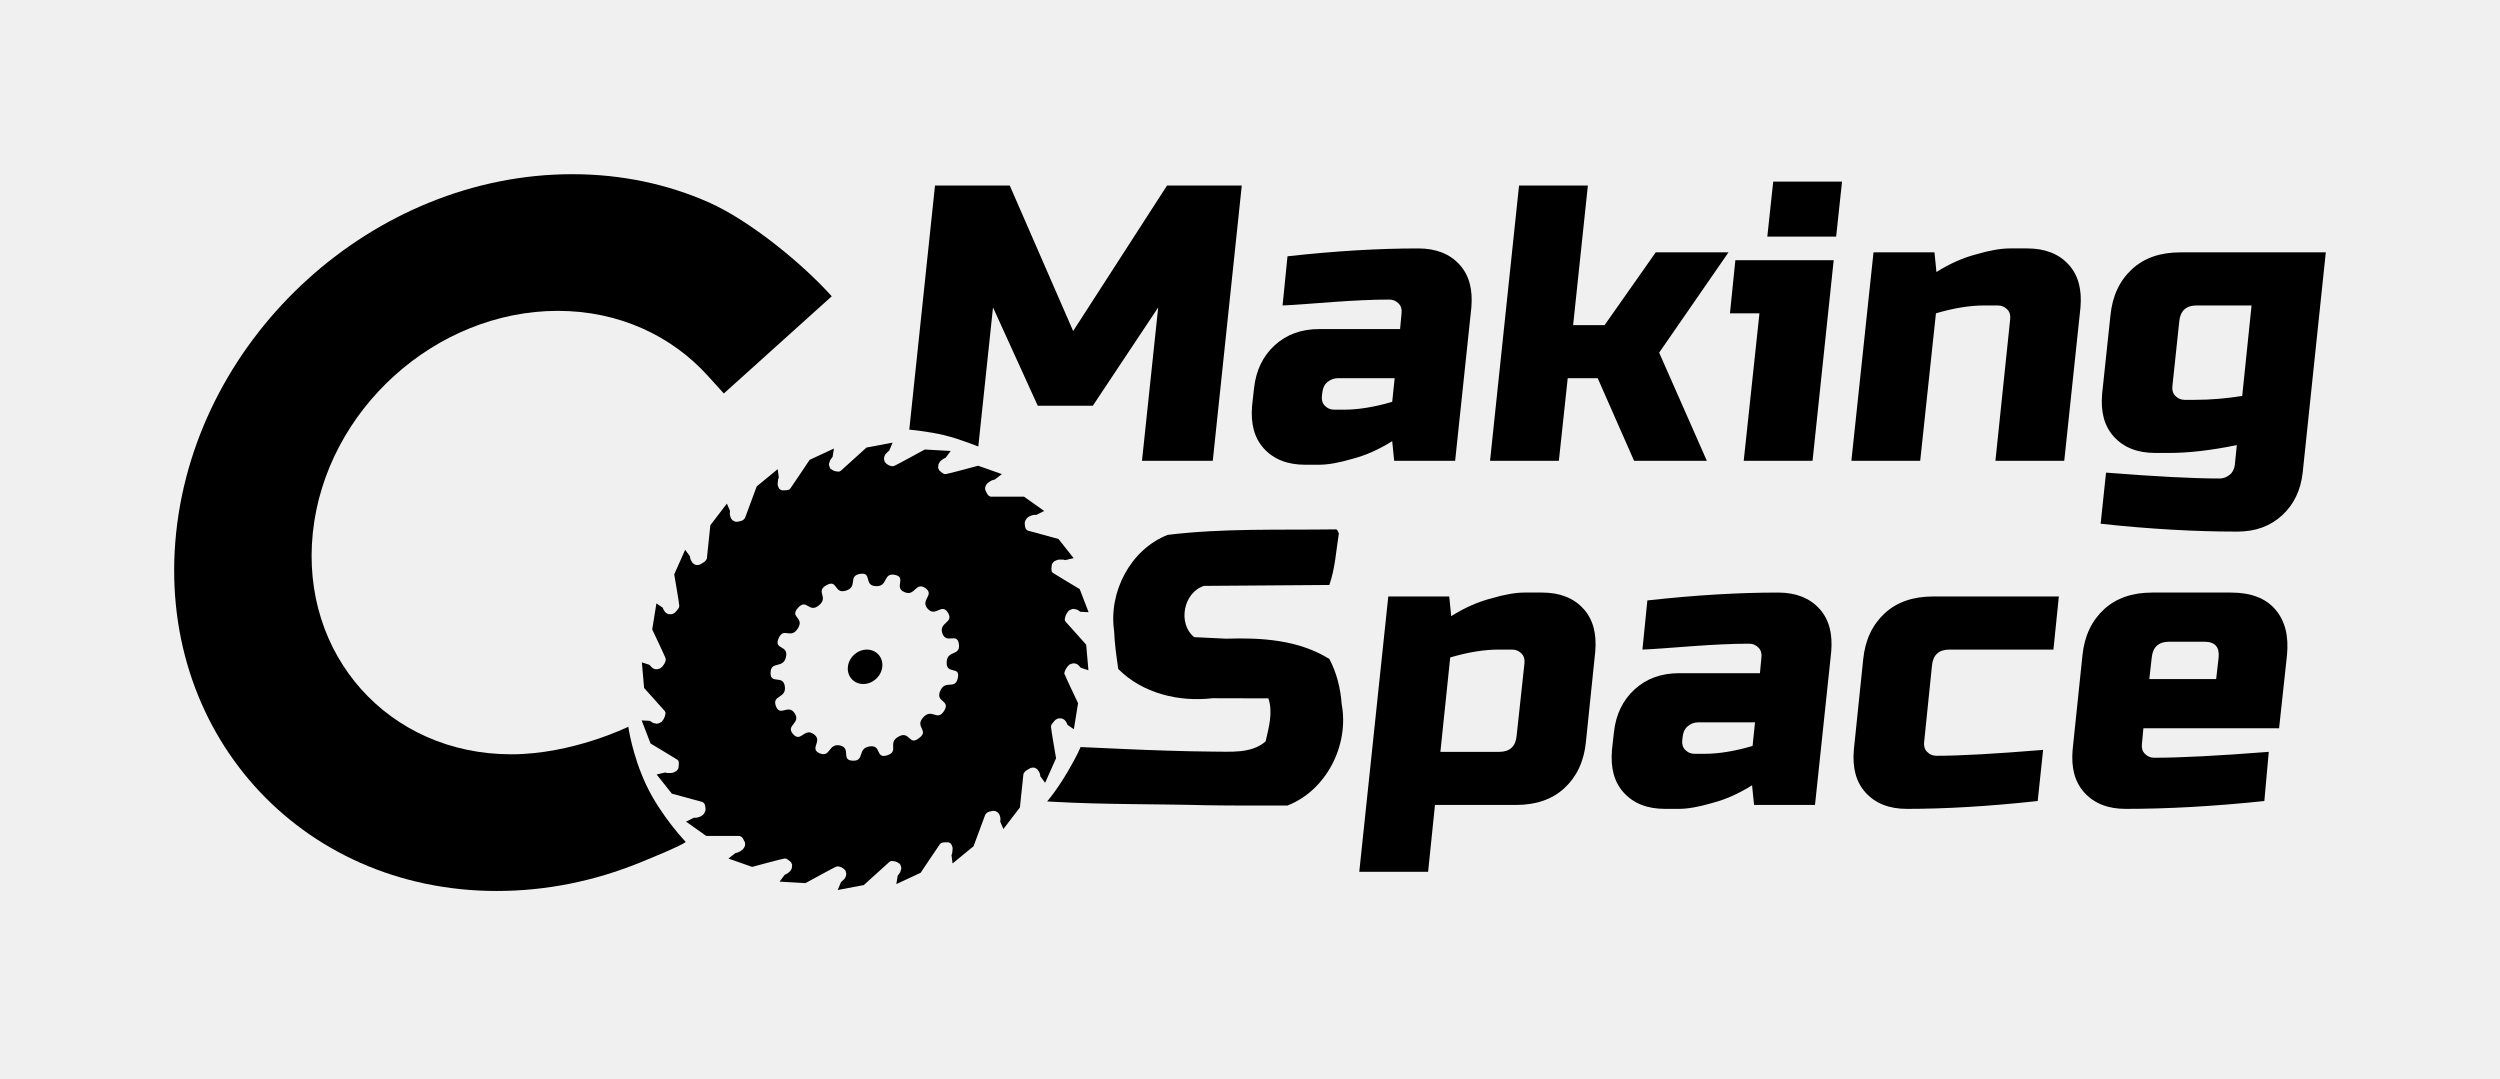
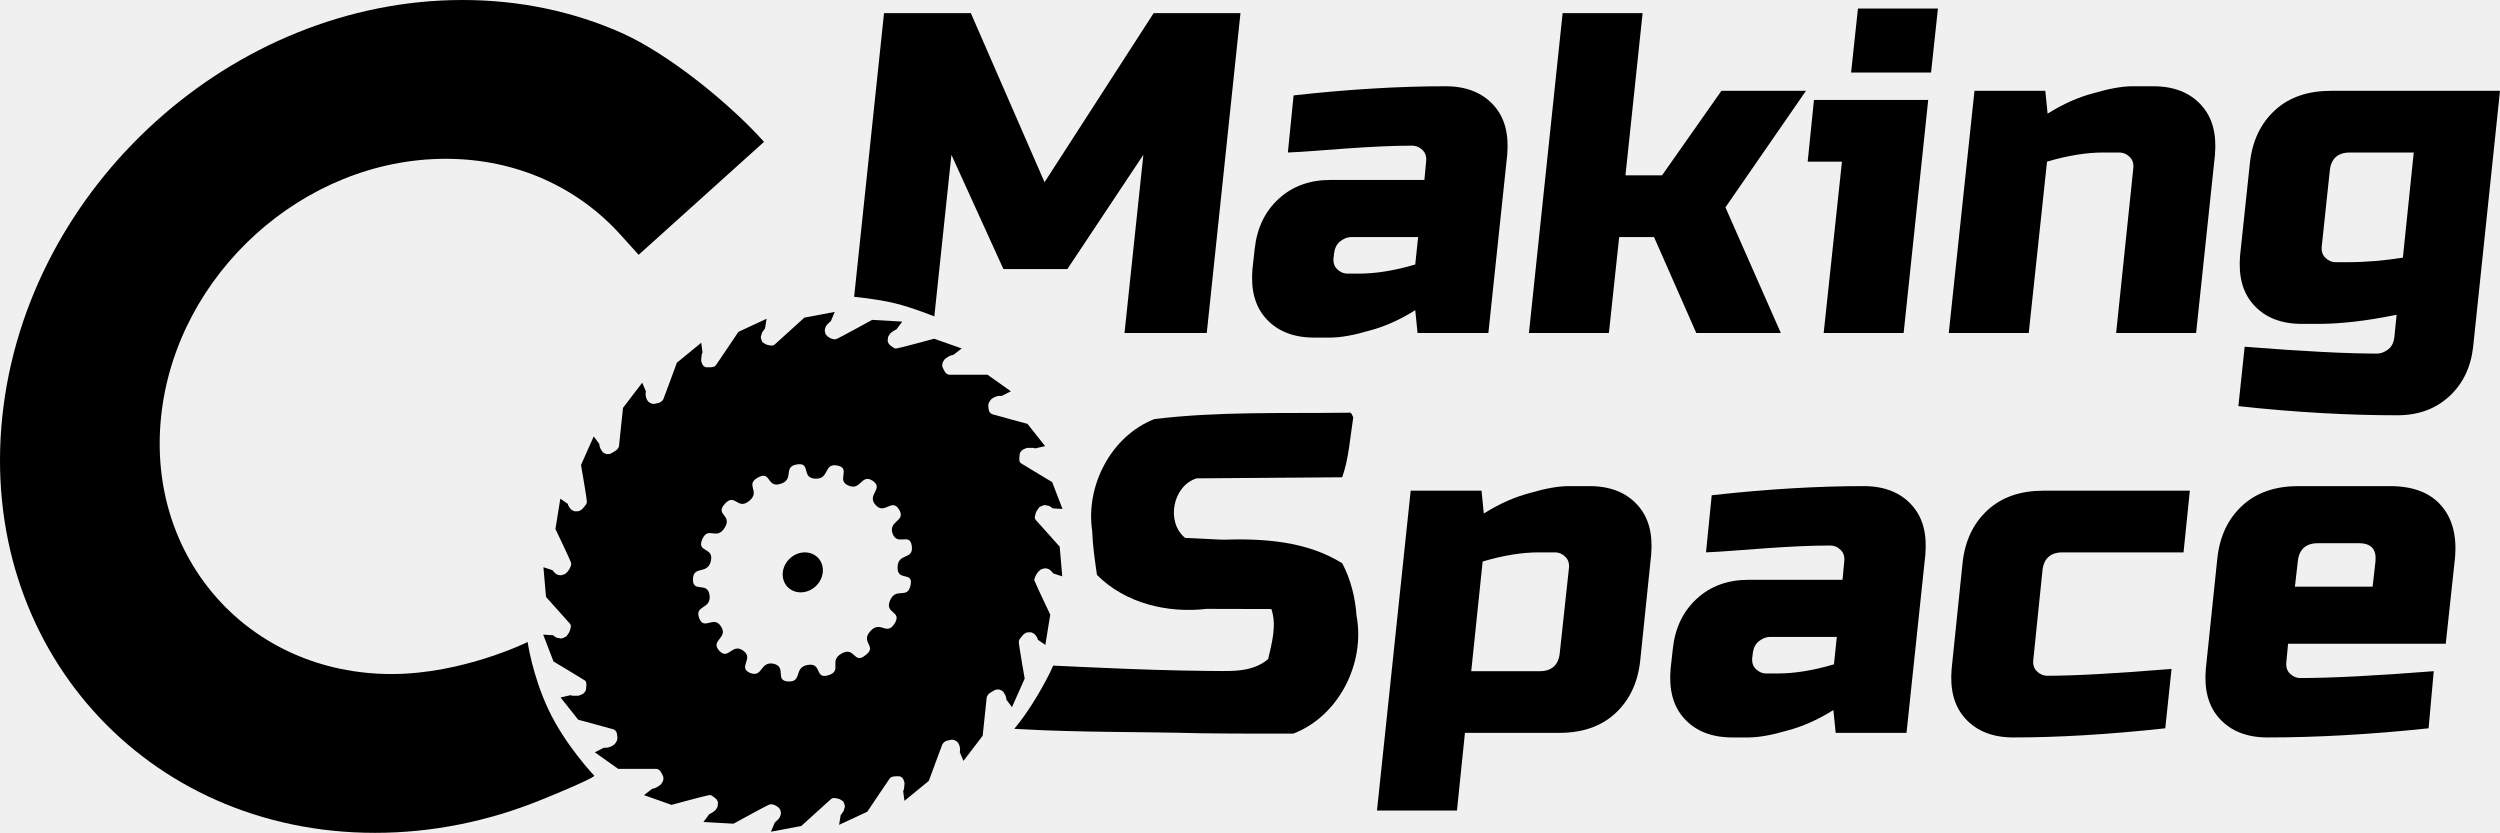
- <svg xmlns="http://www.w3.org/2000/svg" width="143.516mm" height="61.938mm" viewBox="0 0 508.521 219.466" id="svg2" version="1.1">
+ <svg xmlns="http://www.w3.org/2000/svg" width="123.517mm" height="41.148mm" viewBox="0 0 437.66 145.8" id="svg2" version="1.1">
  <defs id="defs4" />
-   <g id="layer1" transform="translate(-48.91895,-692.7632)">
-     <path transform="matrix(1,0,-0.1045285,0.9945219,0,0)" d="m 279.214,868.782 c 0,0 -0.264,0.559 -8.986,4.269 -8.722,3.709 -18.311,5.76 -28.376,5.76 -40.262,0 -72.9,-32.818 -72.9,-73.302 0,-40.483 32.638,-73.302 72.9,-73.302 10.065,0 19.654,2.051 28.376,5.76 8.722,3.709 20.424,12.578 27.02,19.21 l -19.872,19.882 -3.634,-3.617 c -8.203,-8.165 -19.436,-13.282 -31.891,-13.282 -24.908,0 -45.1,20.303 -45.1,45.348 0,25.045 20.192,45.348 45.1,45.348 12.454,0 23.217,-5.636 23.217,-5.636 0,0 1.402,5.784 4.852,11.839 3.59,6.301 9.293,11.721 9.293,11.721 z" id="circle5535" />
+   <g id="layer1" transform="translate(-84.3461,-728.1963)">
+     <path d="m 279.214,868.782 c 0,0 -0.264,0.559 -8.986,4.269 -8.722,3.709 -18.311,5.76 -28.376,5.76 -40.262,0 -72.9,-32.818 -72.9,-73.302 0,-40.483 32.638,-73.302 72.9,-73.302 10.065,0 19.654,2.051 28.376,5.76 8.722,3.709 20.424,12.578 27.02,19.21 l -19.872,19.882 -3.634,-3.617 c -8.203,-8.165 -19.436,-13.282 -31.891,-13.282 -24.908,0 -45.1,20.303 -45.1,45.348 0,25.045 20.192,45.348 45.1,45.348 12.454,0 23.217,-5.636 23.217,-5.636 0,0 1.402,5.784 4.852,11.839 3.59,6.301 9.293,11.721 9.293,11.721 z" id="circle5535" transform="matrix(1,0,-0.1045285,0.9945219,0,0)" />
    <path d="m 310.806,744.896 c 9.9,-1.1 18.7,-1.6 26.6,-1.6 3.6,0 6.4,1.1 8.4,3.3 2,2.2 2.7,5.1 2.4,8.7 l -3.3,31.2 h -12.4 l -0.4,-4 c -2.7,1.7 -5.4,2.9 -8.1,3.6 -2.7,0.8 -5,1.2 -6.8,1.2 h -2.8 c -3.6,0 -6.4,-1.1 -8.4,-3.3 -2,-2.2 -2.7,-5.1 -2.4,-8.7 l 0.4,-3.6 c 0.4,-3.6 1.8,-6.5 4.2,-8.7 2.4,-2.2 5.4,-3.3 9.1,-3.3 h 16.4 l 0.3,-3.2 c 0.1,-0.8 -0.1,-1.5 -0.6,-2 -0.5,-0.5 -1.1,-0.8 -1.9,-0.8 -3.5,0 -7.3,0.2 -11.5,0.5 -4.2,0.3 -7.6,0.6 -10.2,0.7 z m 11.5,31.2 c 2.8,0 6.1,-0.5 9.8,-1.6 l 0.5,-4.8 h -11.6 c -0.8,0 -1.5,0.3 -2.1,0.8 -0.6,0.5 -0.9,1.2 -1,2 l -0.1,0.8 c -0.1,0.8 0.1,1.5 0.6,2 0.5,0.5 1.1,0.8 1.9,0.8 z" id="path5543" />
    <path d="m 367.806,769.696 -1.8,16.8 h -14 l 5.9,-56 h 14 l -3,28.4 h 6.4 l 10.4,-14.8 h 14.8 l -14.1,20.4 9.7,22 h -14.8 l -7.4,-16.8 z" id="path5545" />
    <path d="m 421.906,745.696 -4.3,40.8 h -14 l 3.2,-30 h -6 l 1.1,-10.8 z m -12.3,-16 h 14 l -1.2,11.2 h -14 z" id="path5547" />
    <path d="m 452.506,754.896 c -2.8,0 -6.1,0.5 -9.8,1.6 l -3.2,30 h -14 l 4.5,-42.4 h 12.4 l 0.4,4 c 2.7,-1.7 5.4,-2.9 8.1,-3.6 2.7,-0.8 5,-1.2 6.8,-1.2 h 3.6 c 3.6,0 6.4,1.1 8.4,3.3 2,2.2 2.7,5.1 2.4,8.7 l -3.3,31.2 h -14 l 3,-28.8 c 0.1,-0.8 -0.1,-1.5 -0.6,-2 -0.5,-0.5 -1.1,-0.8 -1.9,-0.8 z" id="path5549" />
    <path d="m 503.906,783.296 c -5.3,1.1 -9.9,1.6 -13.8,1.6 h -2.8 c -3.6,0 -6.4,-1.1 -8.4,-3.3 -2,-2.2 -2.7,-5.1 -2.4,-8.7 l 1.7,-16 c 0.4,-4 1.9,-7.1 4.4,-9.4 2.5,-2.3 5.8,-3.4 9.8,-3.4 h 29.6 l -4.7,44.8 c -0.4,3.6 -1.8,6.5 -4.2,8.7 -2.4,2.2 -5.4,3.3 -9.1,3.3 -8.4,0 -17.7,-0.5 -27.8,-1.6 l 1.1,-10.4 c 10.1,0.8 17.8,1.2 23.1,1.2 0.8,0 1.5,-0.3 2.1,-0.8 0.6,-0.5 0.9,-1.2 1,-2 z m -8.6,-9.2 c 3.4,0 6.6,-0.3 9.7,-0.8 l 1.9,-18.4 h -11.2 c -2.1,0 -3.3,1.1 -3.5,3.2 l -1.4,13.2 c -0.1,0.8 0.1,1.5 0.6,2 0.5,0.5 1.1,0.8 1.9,0.8 z" id="path5551" />
    <path d="m 320.465,800.442 c -11.345,0.161 -22.739,-0.255 -34.029,1.119 -7.587,2.975 -12.067,11.656 -10.889,19.594 0.09,2.578 0.47,5.133 0.834,7.684 4.94,4.982 12.372,6.752 19.195,5.949 3.782,0.01 7.564,0.019 11.346,0.029 0.962,2.882 0.079,5.914 -0.566,8.76 -2.998,2.564 -7.183,2.043 -10.839,2.069 -6.098,-0.06 -12.193,-0.27 -18.285,-0.542 -3.046,-0.136 -5.476,-0.229 -8.521,-0.385 0,0 -0.545,1.506 -2.66,5.087 -2.315,3.92 -4.138,5.975 -4.138,5.975 l 1.372,0.077 c 10.322,0.577 20.674,0.426 31.009,0.699 5.496,0.086 10.993,0.06 16.49,0.064 7.972,-3.091 12.601,-12.357 11.041,-20.639 -0.22,-3.179 -1.007,-6.338 -2.492,-9.168 -6.227,-3.902 -13.832,-4.375 -20.985,-4.136 -2.176,-0.104 -4.352,-0.209 -6.528,-0.314 -3.404,-2.773 -2.183,-9.113 2.006,-10.426 8.497,-0.062 16.995,-0.124 25.492,-0.186 1.181,-3.377 1.377,-6.977 1.935,-10.484 -0.179,-0.319 -0.28,-0.958 -0.787,-0.828 z" id="path5553" />
    <path d="m 340.806,856.496 -1.4,13.6 h -14 l 5.9,-56 h 12.4 l 0.4,4 c 2.7,-1.7 5.4,-2.9 8.1,-3.6 2.7,-0.8 5,-1.2 6.8,-1.2 h 3.6 c 3.6,0 6.4,1.1 8.4,3.3 2,2.2 2.7,5.1 2.4,8.7 l -1.9,18.4 c -0.4,4 -1.9,7.1 -4.4,9.4 -2.5,2.3 -5.8,3.4 -9.8,3.4 z m 12.9,-31.6 c -2.8,0 -6.1,0.5 -9.8,1.6 l -2,19.2 h 12 c 2.1,0 3.3,-1.1 3.5,-3.2 l 1.6,-14.8 c 0.1,-0.8 -0.1,-1.5 -0.6,-2 -0.5,-0.5 -1.1,-0.8 -1.9,-0.8 z" id="path5555" />
    <path d="m 384.006,814.896 c 9.9,-1.1 18.7,-1.6 26.6,-1.6 3.6,0 6.4,1.1 8.4,3.3 2,2.2 2.7,5.1 2.4,8.7 l -3.3,31.2 h -12.4 l -0.4,-4 c -2.7,1.7 -5.4,2.9 -8.1,3.6 -2.7,0.8 -5,1.2 -6.8,1.2 h -2.8 c -3.6,0 -6.4,-1.1 -8.4,-3.3 -2,-2.2 -2.7,-5.1 -2.4,-8.7 l 0.4,-3.6 c 0.4,-3.6 1.8,-6.5 4.2,-8.7 2.4,-2.2 5.4,-3.3 9.1,-3.3 h 16.4 l 0.3,-3.2 c 0.1,-0.8 -0.1,-1.5 -0.6,-2 -0.5,-0.5 -1.1,-0.8 -1.9,-0.8 -3.5,0 -7.3,0.2 -11.5,0.5 -4.2,0.3 -7.6,0.6 -10.2,0.7 z m 11.6,31.2 c 2.8,0 6.1,-0.5 9.8,-1.6 l 0.5,-4.8 h -11.6 c -0.8,0 -1.5,0.3 -2.1,0.8 -0.6,0.5 -0.9,1.2 -1,2 l -0.1,0.8 c -0.1,0.8 0.1,1.5 0.6,2 0.5,0.5 1.1,0.8 1.9,0.8 z" id="path5557" />
    <path d="m 463.406,855.696 c -10.1,1.1 -18.9,1.6 -26.6,1.6 -3.6,0 -6.4,-1.1 -8.4,-3.3 -2,-2.2 -2.7,-5.1 -2.4,-8.7 l 1.9,-18.4 c 0.4,-4 1.9,-7.1 4.4,-9.4 2.5,-2.3 5.8,-3.4 9.8,-3.4 h 25.6 l -1.1,10.8 h -21.2 c -2.1,0 -3.3,1.1 -3.5,3.2 l -1.6,15.6 c -0.1,0.8 0.1,1.5 0.6,2 0.5,0.5 1.1,0.8 1.9,0.8 4.8,0 12,-0.4 21.7,-1.2 z" id="path5559" />
    <path d="m 509.506,855.696 c -10.4,1.1 -19.8,1.6 -28.2,1.6 -3.6,0 -6.4,-1.1 -8.4,-3.3 -2,-2.2 -2.7,-5.1 -2.4,-8.7 l 2,-19.2 c 0.4,-4 1.9,-7.1 4.4,-9.4 2.5,-2.3 5.8,-3.4 9.8,-3.4 h 16 c 4,0 7,1.1 9,3.4 2,2.3 2.8,5.4 2.4,9.4 l -1.6,14.8 h -27.6 l -0.3,3.2 c -0.1,0.8 0.1,1.5 0.6,2 0.5,0.5 1.1,0.8 1.9,0.8 5.3,0 13.1,-0.4 23.3,-1.2 z m -19.4,-32.4 c -2.1,0 -3.3,1.1 -3.5,3.2 l -0.5,4.4 h 13.6 l 0.5,-4.4 c 0.2,-2.1 -0.7,-3.2 -2.9,-3.2 z" id="path5561" />
    <g transform="matrix(1,0,-0.1051042,1,-1171.115,70.09636)" id="g5567">
      <path id="path5569" d="m 1516.4,759.4 c 0,-0.2 0.2,-0.7 0.2,-0.7 0.1,-0.2 0.2,-0.3 0.3,-0.5 0.1,-0.1 0.3,-0.3 0.4,-0.4 0.2,-0.1 0.4,-0.1 0.6,-0.2 0.2,0 0.5,0 0.7,0.1 0.3,0.1 0.5,0.3 0.7,0.5 0.1,0.1 0.3,0.3 0.3,0.3 l 1.6,0.5 -1,-5.2 c 0,0 -4.5,-4.5 -4.7,-4.7 -0.1,-0.1 -0.2,-0.3 -0.2,-0.5 0,-0.2 0.1,-0.7 0.1,-0.7 0.1,-0.2 0.1,-0.4 0.2,-0.5 0.1,-0.2 0.2,-0.3 0.3,-0.5 0.2,-0.1 0.3,-0.2 0.6,-0.3 0.2,-0.1 0.5,-0.1 0.7,0 0.3,0 0.5,0.1 0.8,0.3 0.1,0.1 0.3,0.2 0.3,0.2 l 1.7,0.1 -2.3,-4.7 c 0,0 -5.5,-3.1 -5.8,-3.3 -0.1,-0.1 -0.3,-0.2 -0.3,-0.4 -0.1,-0.2 -0.1,-0.7 -0.1,-0.7 0,-0.2 0,-0.4 0,-0.5 0,-0.2 0.1,-0.4 0.2,-0.5 0.1,-0.2 0.3,-0.3 0.5,-0.4 0.2,-0.1 0.4,-0.2 0.7,-0.2 0.3,0 0.6,0 0.8,0 0.1,0 0.4,0.1 0.4,0.1 l 1.7,-0.4 -3.5,-3.9 c 0,0 -6.1,-1.6 -6.4,-1.7 -0.2,-0.1 -0.3,-0.2 -0.4,-0.3 -0.2,-0.2 -0.3,-0.7 -0.3,-0.7 0,-0.2 -0.1,-0.3 -0.1,-0.5 0,-0.2 0,-0.4 0.1,-0.6 0.1,-0.2 0.2,-0.4 0.3,-0.5 0.2,-0.2 0.4,-0.3 0.6,-0.4 0.3,-0.1 0.5,-0.2 0.8,-0.2 0.1,0 0.4,0 0.4,0 l 1.5,-0.8 -4.4,-2.9 c 0,0 -6.3,0 -6.7,0 -0.2,0 -0.3,-0.1 -0.5,-0.2 -0.2,-0.1 -0.5,-0.6 -0.5,-0.6 -0.1,-0.2 -0.2,-0.3 -0.3,-0.5 -0.1,-0.2 -0.1,-0.4 -0.1,-0.6 0,-0.2 0.1,-0.4 0.2,-0.6 0.1,-0.2 0.3,-0.4 0.5,-0.5 0.2,-0.2 0.5,-0.3 0.7,-0.4 0.1,0 0.4,-0.1 0.4,-0.1 l 1.3,-1.1 -5,-1.7 c 0,0 -6.1,1.7 -6.4,1.7 -0.2,0 -0.4,0 -0.5,-0.1 -0.2,-0.1 -0.6,-0.4 -0.6,-0.4 -0.1,-0.1 -0.3,-0.2 -0.4,-0.4 -0.1,-0.2 -0.2,-0.3 -0.2,-0.5 0,-0.2 0,-0.4 0,-0.6 0.1,-0.2 0.2,-0.5 0.3,-0.6 0.2,-0.2 0.4,-0.4 0.6,-0.5 0.1,-0.1 0.4,-0.2 0.4,-0.2 l 0.9,-1.4 -5.3,-0.3 c 0,0 -5.5,3.2 -5.8,3.3 -0.2,0.1 -0.3,0.1 -0.5,0.1 v 0 c -0.2,0 -0.7,-0.2 -0.7,-0.2 -0.2,-0.1 -0.3,-0.2 -0.5,-0.3 -0.1,-0.1 -0.3,-0.3 -0.4,-0.4 -0.1,-0.2 -0.1,-0.4 -0.2,-0.6 0,-0.2 0,-0.5 0.1,-0.7 0.1,-0.3 0.3,-0.5 0.5,-0.7 0.1,-0.1 0.3,-0.3 0.3,-0.3 l 0.5,-1.6 -5.2,1 c 0,0 -4.5,4.5 -4.7,4.7 -0.1,0.1 -0.3,0.2 -0.5,0.2 -0.2,0 -0.7,-0.1 -0.7,-0.1 -0.2,-0.1 -0.4,-0.1 -0.5,-0.2 -0.2,-0.1 -0.3,-0.2 -0.5,-0.3 -0.1,-0.2 -0.2,-0.3 -0.3,-0.6 -0.1,-0.2 -0.1,-0.5 0,-0.7 0,-0.3 0.1,-0.5 0.3,-0.8 0.1,-0.1 0.2,-0.3 0.2,-0.3 l 0.1,-1.7 -4.7,2.3 c 0,0 -3.1,5.5 -3.3,5.8 -0.1,0.1 -0.2,0.3 -0.4,0.3 -0.2,0.1 -0.7,0.1 -0.7,0.1 -0.2,0 -0.4,0 -0.5,0 -0.2,0 -0.4,-0.1 -0.5,-0.2 -0.2,-0.1 -0.3,-0.3 -0.4,-0.5 -0.1,-0.2 -0.2,-0.4 -0.2,-0.7 0,-0.3 0,-0.6 0,-0.8 0,-0.1 0.1,-0.4 0.1,-0.4 l -0.4,-1.7 -3.9,3.5 c 0,0 -1.6,6.1 -1.7,6.4 -0.1,0.2 -0.2,0.3 -0.3,0.4 -0.2,0.2 -0.7,0.3 -0.7,0.3 -0.2,0 -0.3,0.1 -0.5,0.1 -0.2,0 -0.4,0 -0.6,-0.1 -0.2,-0.1 -0.4,-0.2 -0.5,-0.3 -0.2,-0.2 -0.3,-0.4 -0.4,-0.6 -0.1,-0.3 -0.2,-0.5 -0.2,-0.8 0,-0.1 0,-0.4 0,-0.4 l -0.8,-1.5 -2.9,4.4 c 0,0 0,6.3 0,6.7 0,0.2 -0.1,0.3 -0.2,0.5 -0.1,0.2 -0.6,0.5 -0.6,0.5 -0.2,0.1 -0.3,0.2 -0.5,0.3 -0.2,0.1 -0.4,0.1 -0.6,0.1 -0.2,0 -0.4,-0.1 -0.6,-0.2 -0.2,-0.1 -0.4,-0.3 -0.5,-0.5 -0.2,-0.2 -0.3,-0.5 -0.4,-0.7 0,-0.1 -0.1,-0.4 -0.1,-0.4 l -1.1,-1.3 -1.7,5 c 0,0 1.7,6.1 1.7,6.4 0,0.2 0,0.4 -0.1,0.5 -0.1,0.2 -0.4,0.6 -0.4,0.6 -0.1,0.1 -0.2,0.3 -0.4,0.4 -0.2,0.1 -0.3,0.2 -0.5,0.2 -0.2,0 -0.4,0 -0.6,0 -0.2,-0.1 -0.5,-0.2 -0.6,-0.3 -0.2,-0.2 -0.4,-0.4 -0.5,-0.6 -0.1,-0.1 -0.2,-0.4 -0.2,-0.4 l -1.4,-0.9 -0.3,5.3 c 0,0 3.2,5.5 3.3,5.8 0.1,0.2 0.1,0.3 0.1,0.5 0,0.2 -0.2,0.7 -0.2,0.7 -0.1,0.2 -0.2,0.3 -0.3,0.5 -0.1,0.1 -0.3,0.3 -0.4,0.4 -0.2,0.1 -0.4,0.1 -0.6,0.2 -0.2,0 -0.5,0 -0.7,-0.1 -0.3,-0.1 -0.5,-0.3 -0.7,-0.5 -0.1,-0.1 -0.3,-0.3 -0.3,-0.3 l -1.6,-0.5 1,5.2 c 0,0 4.5,4.5 4.7,4.7 0.1,0.1 0.2,0.3 0.2,0.5 0,0.2 -0.1,0.7 -0.1,0.7 -0.1,0.2 -0.1,0.4 -0.2,0.5 -0.1,0.2 -0.2,0.3 -0.3,0.5 -0.2,0.1 -0.3,0.2 -0.6,0.3 -0.2,0.1 -0.5,0.1 -0.7,0 -0.3,0 -0.5,-0.1 -0.8,-0.3 -0.1,-0.1 -0.3,-0.2 -0.3,-0.2 l -1.7,-0.1 2.3,4.7 c 0,0 5.5,3.1 5.8,3.3 0.1,0.1 0.3,0.2 0.3,0.4 0.1,0.2 0.1,0.7 0.1,0.7 0,0.2 0,0.4 0,0.5 0,0.2 -0.1,0.4 -0.2,0.5 -0.1,0.2 -0.3,0.3 -0.5,0.4 -0.2,0.1 -0.4,0.2 -0.7,0.2 -0.3,0 -0.6,0 -0.8,0 -0.1,0 -0.4,-0.1 -0.4,-0.1 l -1.7,0.4 3.5,3.9 c 0,0 6.1,1.6 6.4,1.7 0.2,0.1 0.3,0.2 0.4,0.3 0.2,0.2 0.3,0.7 0.3,0.7 0,0.2 0.1,0.3 0.1,0.5 0,0.2 0,0.4 -0.1,0.6 -0.1,0.2 -0.2,0.4 -0.3,0.5 -0.2,0.2 -0.4,0.3 -0.6,0.4 -0.3,0.1 -0.5,0.2 -0.8,0.2 -0.1,0 -0.4,0 -0.4,0 l -1.5,0.8 4.4,2.9 c 0,0 6.3,0 6.7,0 0.2,0 0.3,0.1 0.5,0.2 0.2,0.1 0.5,0.6 0.5,0.6 0.1,0.2 0.2,0.3 0.3,0.5 0.1,0.2 0.1,0.4 0.1,0.6 0,0.2 -0.1,0.4 -0.2,0.6 -0.1,0.2 -0.3,0.4 -0.5,0.5 -0.2,0.2 -0.5,0.3 -0.7,0.4 -0.1,0 -0.4,0.1 -0.4,0.1 l -1.3,1.1 5,1.7 c 0,0 6.1,-1.7 6.4,-1.7 0.2,0 0.4,0 0.5,0.1 0.2,0.1 0.6,0.4 0.6,0.4 0.1,0.1 0.3,0.2 0.4,0.4 0.1,0.2 0.2,0.3 0.2,0.5 0,0.2 0,0.4 0,0.6 -0.1,0.2 -0.2,0.5 -0.3,0.6 -0.2,0.2 -0.4,0.4 -0.6,0.5 -0.1,0.1 -0.4,0.2 -0.4,0.2 l -0.9,1.4 5.3,0.3 c 0,0 5.5,-3.2 5.8,-3.3 0.2,-0.1 0.3,-0.1 0.5,-0.1 0.2,0 0.7,0.2 0.7,0.2 0.2,0.1 0.3,0.2 0.5,0.3 0.1,0.1 0.3,0.3 0.4,0.4 0.1,0.2 0.1,0.4 0.2,0.6 0,0.2 0,0.5 -0.1,0.7 -0.1,0.3 -0.3,0.5 -0.5,0.7 -0.1,0.1 -0.3,0.3 -0.3,0.3 l -0.5,1.6 5.2,-1 c 0,0 4.5,-4.5 4.7,-4.7 0.1,-0.1 0.3,-0.2 0.5,-0.2 0.2,0 0.7,0.1 0.7,0.1 0.2,0.1 0.4,0.1 0.5,0.2 0.2,0.1 0.3,0.2 0.5,0.3 0.1,0.2 0.2,0.3 0.3,0.6 0.1,0.2 0.1,0.5 0,0.7 0,0.3 -0.1,0.5 -0.3,0.8 -0.1,0.1 -0.2,0.3 -0.2,0.3 l -0.1,1.7 4.7,-2.3 c 0,0 3.1,-5.5 3.3,-5.8 0.1,-0.1 0.2,-0.3 0.4,-0.3 0.2,-0.1 0.7,-0.1 0.7,-0.1 0.2,0 0.4,0 0.5,0 0.2,0 0.4,0.1 0.5,0.2 0.2,0.1 0.3,0.3 0.4,0.5 0.1,0.2 0.2,0.4 0.2,0.7 0,0.3 0,0.6 0,0.8 0,0.1 -0.1,0.4 -0.1,0.4 l 0.4,1.7 3.9,-3.5 c 0,0 1.6,-6.1 1.7,-6.4 0.1,-0.2 0.2,-0.3 0.3,-0.4 0.2,-0.2 0.7,-0.3 0.7,-0.3 0.2,0 0.3,-0.1 0.5,-0.1 0.2,0 0.4,0 0.6,0.1 0.2,0.1 0.4,0.2 0.5,0.3 0.2,0.2 0.3,0.4 0.4,0.6 0.1,0.3 0.2,0.5 0.2,0.8 0,0.1 0,0.4 0,0.4 l 0.8,1.5 2.9,-4.4 c 0,0 0,-6.3 0,-6.7 0,-0.2 0.1,-0.3 0.2,-0.5 0.1,-0.2 0.6,-0.5 0.6,-0.5 0.2,-0.1 0.3,-0.2 0.5,-0.3 0.2,-0.1 0.4,-0.1 0.6,-0.1 0.2,0 0.4,0.1 0.6,0.2 0.2,0.1 0.4,0.3 0.5,0.5 0.2,0.2 0.3,0.5 0.4,0.7 0,0.1 0.1,0.4 0.1,0.4 l 1.1,1.3 1.7,-5 c 0,0 -1.7,-6.1 -1.7,-6.4 0,-0.2 0,-0.4 0.1,-0.5 0.1,-0.2 0.4,-0.6 0.4,-0.6 0.1,-0.1 0.2,-0.3 0.4,-0.4 0.2,-0.1 0.3,-0.2 0.5,-0.2 0.2,0 0.4,0 0.6,0 0.2,0.1 0.5,0.2 0.6,0.3 0.2,0.2 0.4,0.4 0.5,0.6 0.1,0.1 0.2,0.4 0.2,0.4 l 1.4,0.9 0.3,-5.3 c 0,0 -3.2,-5.5 -3.3,-5.8 -0.1,-0.1 -0.2,-0.3 -0.1,-0.5 z m -21.6,1.2 c -0.3,2.5 -2.5,0.2 -3.3,2.6 -0.8,2.4 2.4,1.8 1.2,4.1 v 0 c -1.2,2.2 -2.5,-0.7 -4.1,1.3 -1.6,2 1.6,2.6 -0.4,4.2 -1.9,1.7 -2,-1.6 -4.2,-0.3 -2.2,1.3 0.5,3 -1.9,3.8 -2.4,0.8 -1.3,-2.2 -3.8,-1.8 -2.5,0.4 -0.6,3 -3.1,2.9 -2.5,-0.1 -0.5,-2.5 -2.9,-3.1 -2.5,-0.5 -1.6,2.5 -4,1.6 -2.3,-1 0.5,-2.5 -1.6,-3.9 -2.1,-1.4 -2.4,1.8 -4.2,0 -1.8,-1.8 1.4,-2.2 -0.1,-4.2 -1.5,-2.1 -2.9,0.8 -4,-1.5 -1.1,-2.3 2,-1.5 1.4,-4 -0.6,-2.5 -3,-0.3 -3.2,-2.8 -0.2,-2.5 2.5,-0.7 2.8,-3.2 0.3,-2.5 -2.7,-1.4 -1.9,-3.8 0.8,-2.4 2.5,0.3 3.7,-2 1.2,-2.3 -2,-2.2 -0.4,-4.2 1.6,-2 2.3,1.2 4.2,-0.5 1.9,-1.7 -1.1,-2.8 1.1,-4.1 2.2,-1.3 1.7,1.9 4.1,1.1 2.4,-0.8 0,-3 2.5,-3.4 2.5,-0.4 0.9,2.4 3.5,2.5 2.5,0.1 1.1,-2.8 3.6,-2.3 2.5,0.5 0,2.6 2.3,3.5 2.3,1 2,-2.2 4.2,-0.8 2.1,1.4 -0.9,2.4 0.9,4.2 1.8,1.8 2.7,-1.3 4.2,0.8 1.5,2.1 -1.7,1.9 -0.7,4.2 1.1,2.3 3,-0.3 3.6,2.2 0.6,2.5 -2.3,1.1 -2.1,3.7 0.2,2.6 2.9,0.6 2.6,3.2 z" />
      <circle id="circle5571" r="3.5" cy="758.3" cx="1475.7" />
    </g>
    <path d="m 284.506,755.296 -13.3,20 h -11.2 l -9.1,-20 -1.65,15.6 -0.825,7.8 -0.412,3.9 -0.105,1 c 0,0 -3.682,-1.521 -6.969,-2.32 -3.11,-0.756 -7.071,-1.119 -7.071,-1.119 l 0.07,-0.661 0.738,-7 1.475,-14 2.95,-28 h 15.2 l 12.9,29.6 19.1,-29.6 h 15.2 l -5.9,56 h -14.4 z" id="path5541" />
  </g>
  <style id="style4078" type="text/css">
	.st0{fill:#FFFFFF;}
	.st1{fill:#FFFFFF;stroke:#000000;stroke-width:0.96;stroke-linecap:round;stroke-linejoin:round;}
	.st2{fill:#FFFFFF;stroke:#000000;stroke-width:4.823;stroke-linecap:round;stroke-linejoin:round;}
	.st3{fill:none;}
	.st4{stroke:#000000;stroke-width:5;stroke-linecap:round;stroke-linejoin:round;}
	.st5{stroke:#000000;stroke-width:0.244;}
	.st6{fill:#FFFFFF;stroke:#000000;stroke-width:0.242;}
	.st7{stroke:#000000;stroke-width:0.341;}
	.st8{stroke:#000000;stroke-width:0.131;}
	.st9{fill:#FFFFFF;stroke:#000000;stroke-miterlimit:10;}
</style>
</svg>
